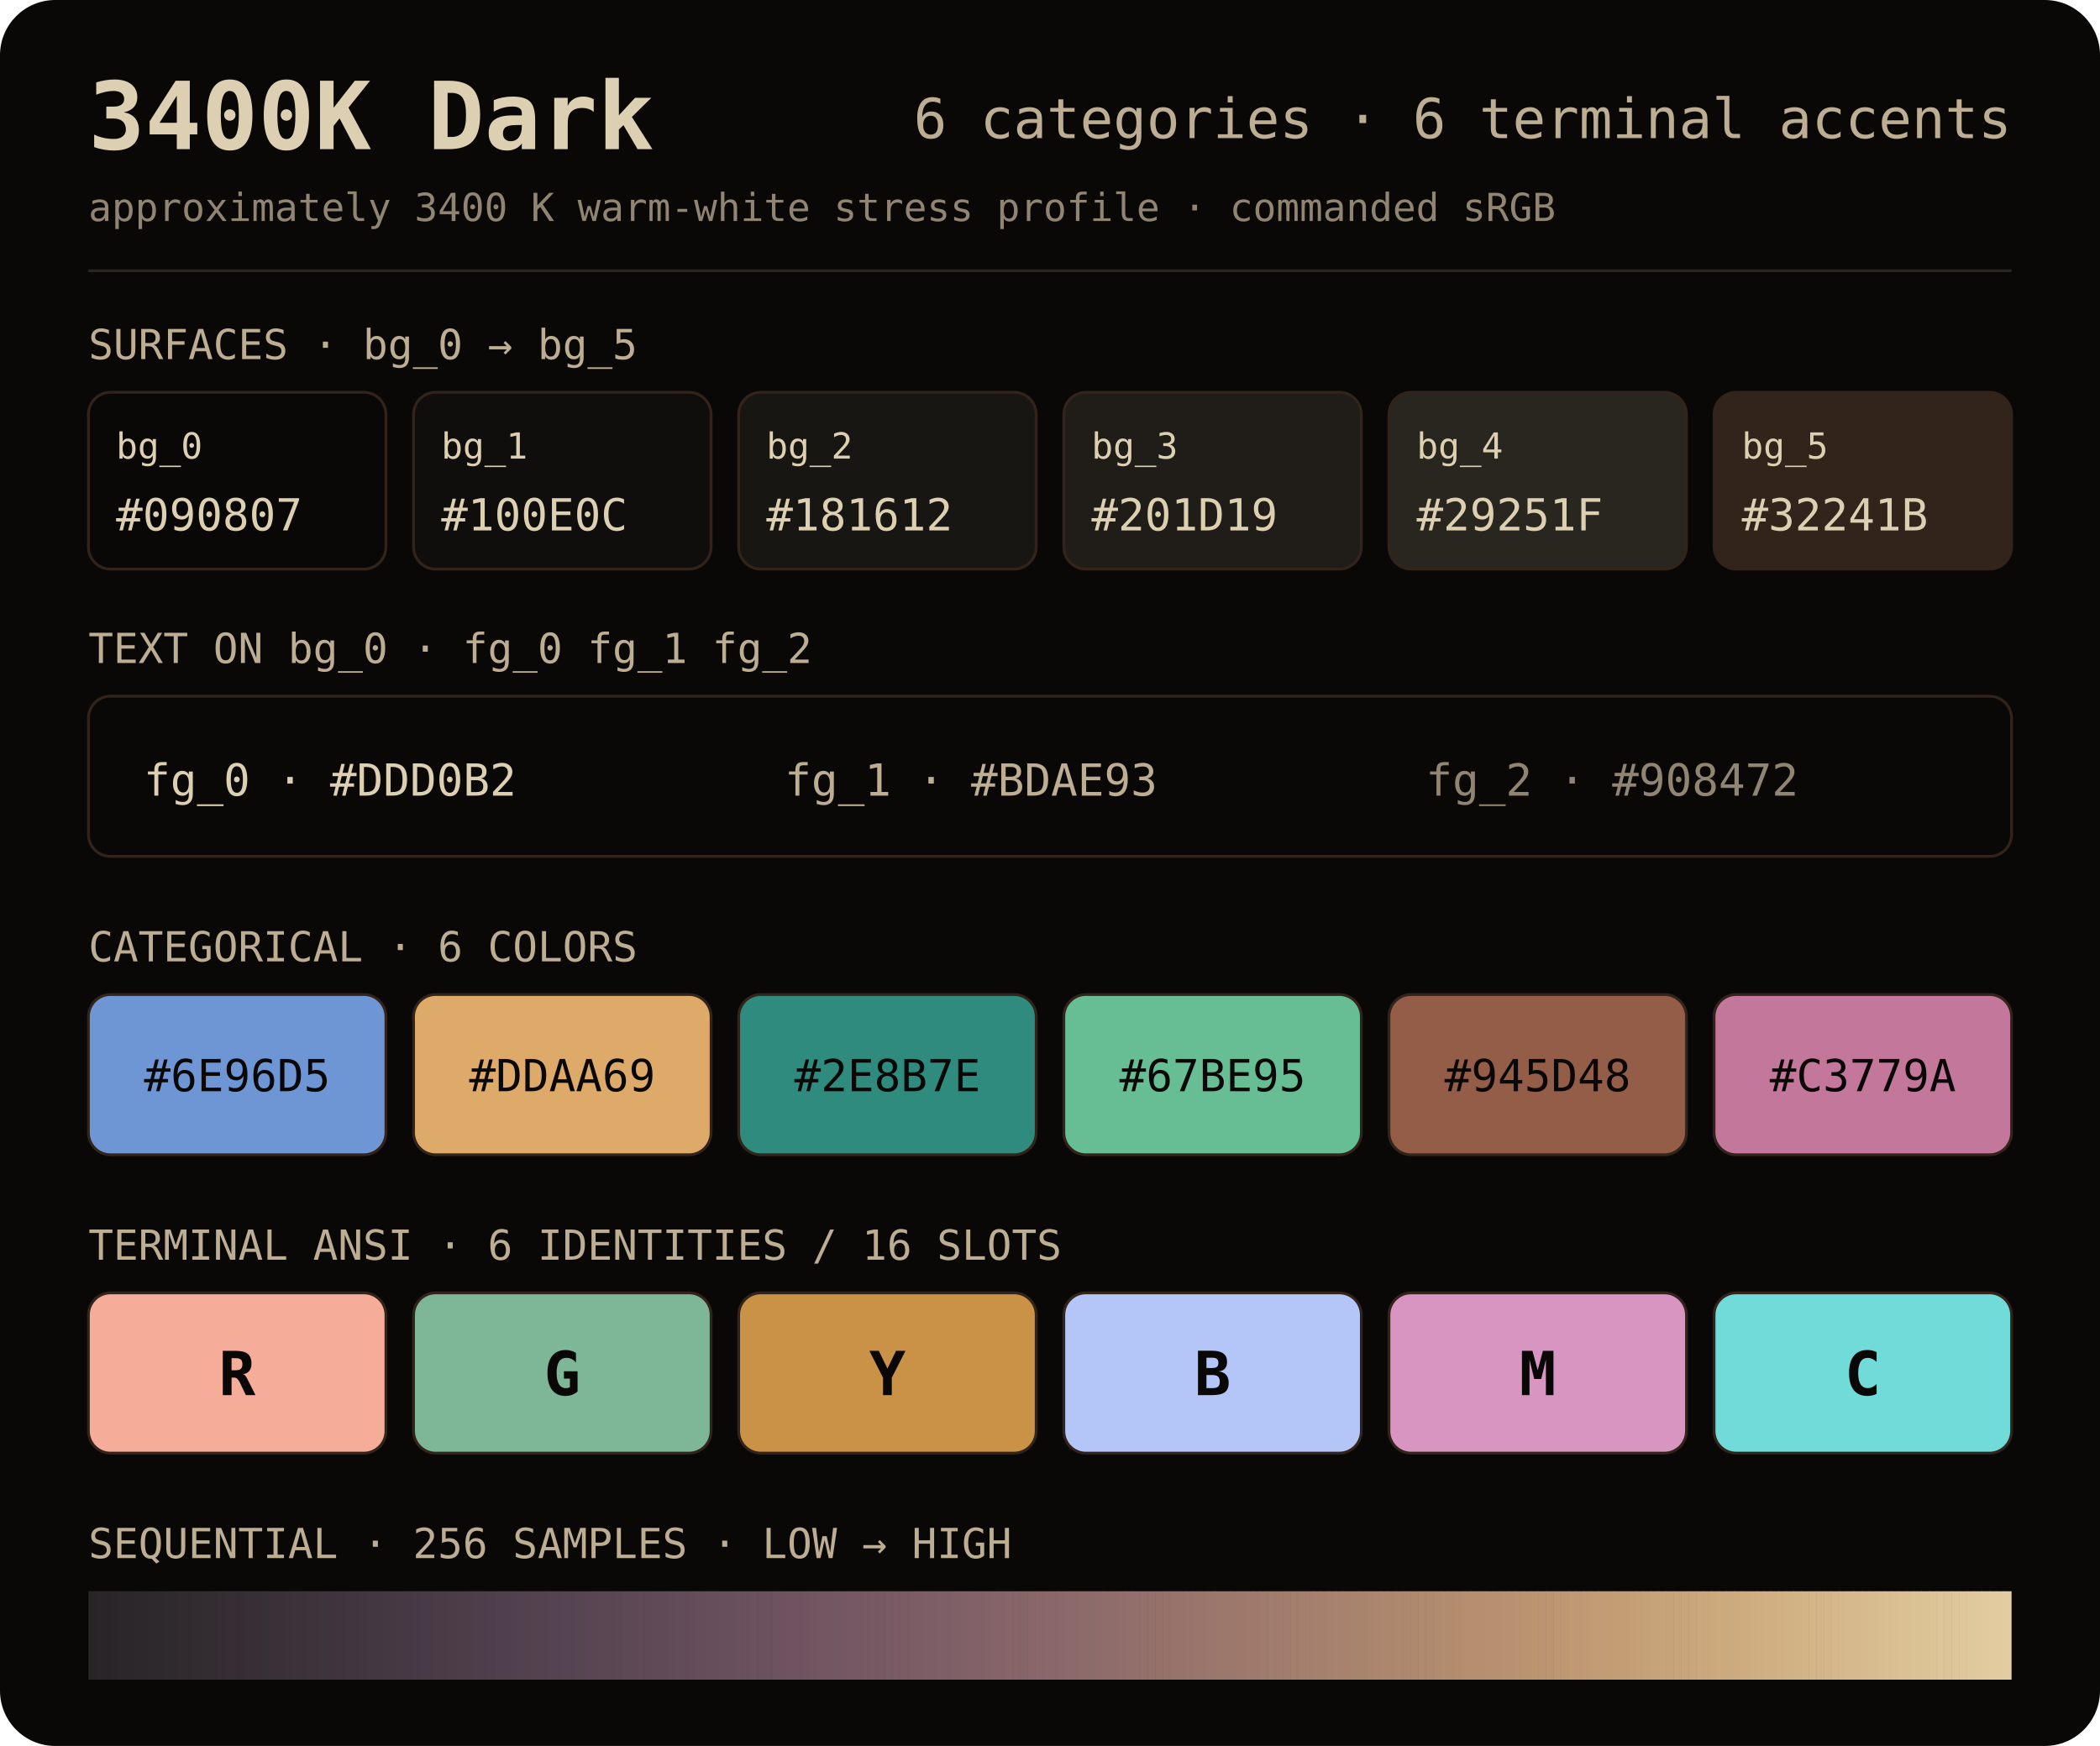
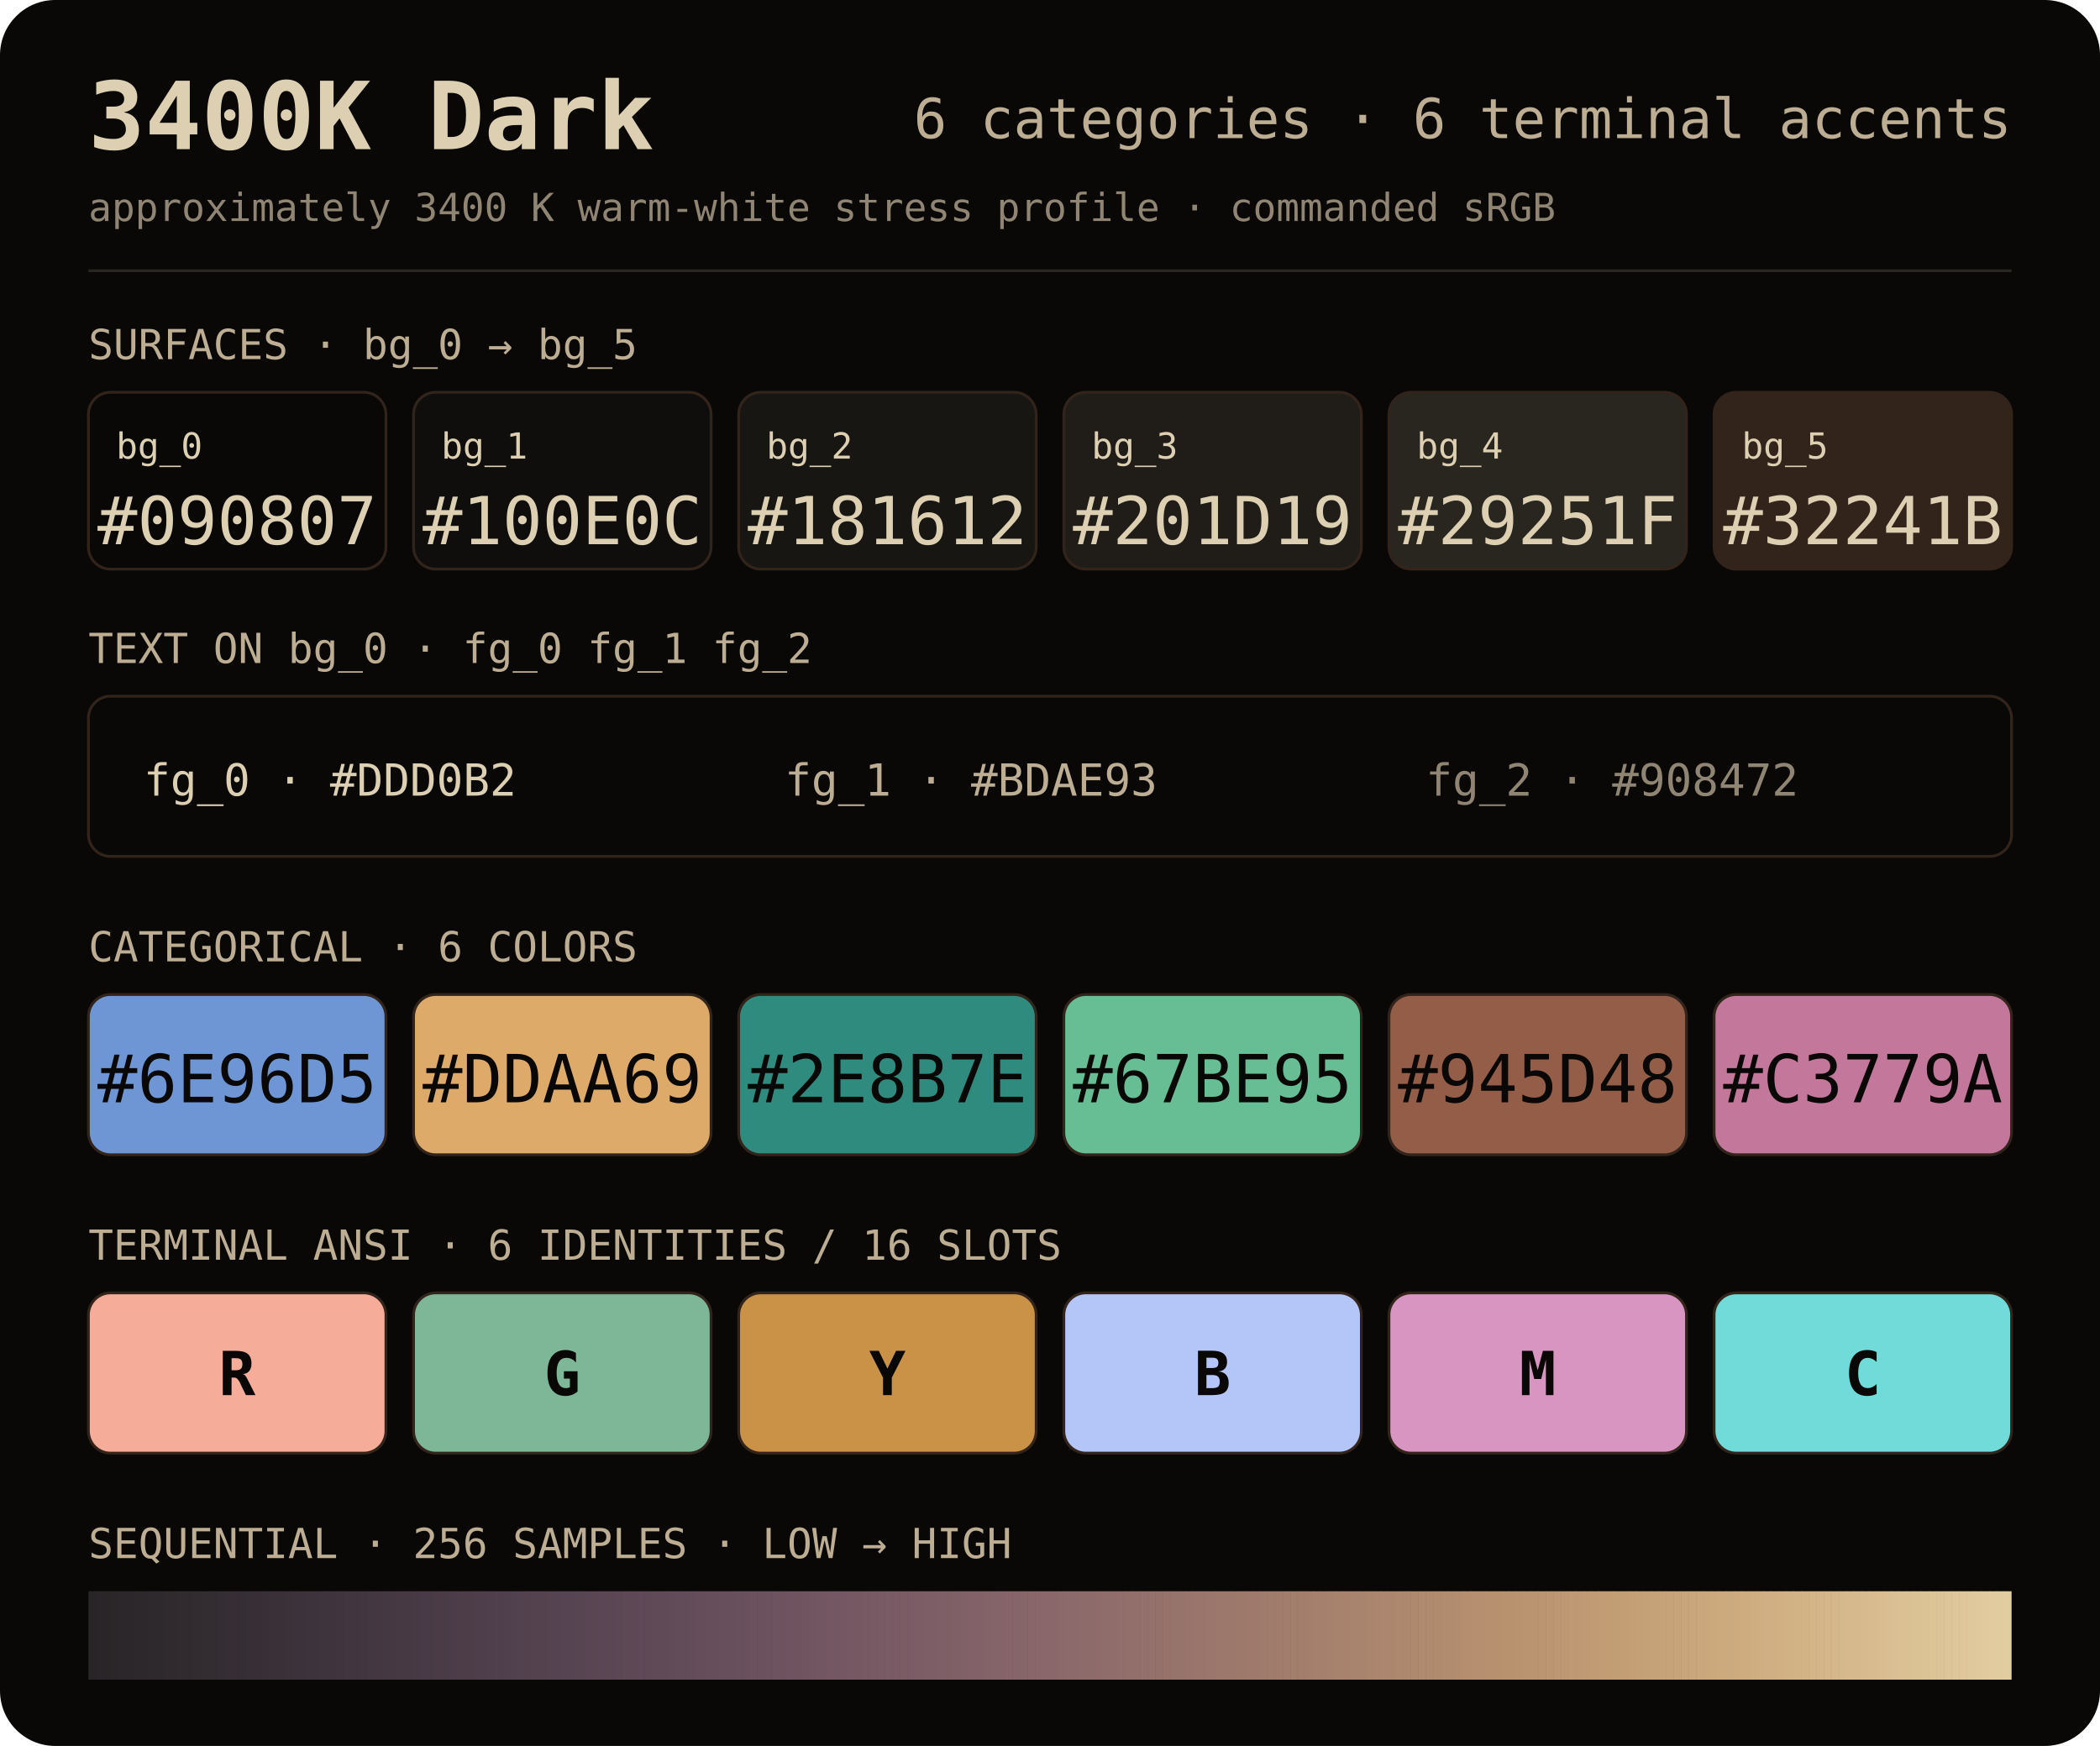
<svg xmlns="http://www.w3.org/2000/svg" width="760" height="632" viewBox="0 0 760 632">
  <rect width="100%" height="100%" rx="20" fill="#090807" />
  <text x="32" y="54" fill="#DDD0B2" font-size="34" font-family="ui-monospace, SFMono-Regular, Menlo, monospace" font-weight="700">3400K Dark</text>
  <text x="728" y="50" fill="#BDAE93" font-size="20" font-family="ui-monospace, SFMono-Regular, Menlo, monospace" text-anchor="end">6 categories · 6 terminal accents</text>
  <text x="32" y="80" fill="#908472" font-size="14" font-family="ui-monospace, SFMono-Regular, Menlo, monospace">approximately 3400 K warm-white stress profile · commanded sRGB</text>
  <line x1="32" y1="98" x2="728" y2="98" stroke="#29251F" />
  <text x="32" y="130" fill="#BDAE93" font-size="15" font-family="ui-monospace, SFMono-Regular, Menlo, monospace">SURFACES · bg_0 → bg_5</text>
  <rect x="32.00" y="142" width="107.67" height="64" rx="8" fill="#090807" stroke="#32241B" />
  <text x="42.0" y="166" fill="#DDD0B2" font-size="13" font-family="ui-monospace, SFMono-Regular, Menlo, monospace">bg_0</text>
-   <text x="42.0" y="192" fill="#DDD0B2" font-size="16" font-family="ui-monospace, SFMono-Regular, Menlo, monospace">#090807</text>
+   <text x="85.833" y="197" fill="#DDD0B2" font-size="24" font-family="ui-monospace, SFMono-Regular, Menlo, monospace" text-anchor="middle">#090807</text>
  <rect x="149.67" y="142" width="107.67" height="64" rx="8" fill="#100E0C" stroke="#32241B" />
  <text x="159.667" y="166" fill="#DDD0B2" font-size="13" font-family="ui-monospace, SFMono-Regular, Menlo, monospace">bg_1</text>
-   <text x="159.667" y="192" fill="#DDD0B2" font-size="16" font-family="ui-monospace, SFMono-Regular, Menlo, monospace">#100E0C</text>
+   <text x="203.5" y="197" fill="#DDD0B2" font-size="24" font-family="ui-monospace, SFMono-Regular, Menlo, monospace" text-anchor="middle">#100E0C</text>
  <rect x="267.33" y="142" width="107.67" height="64" rx="8" fill="#181612" stroke="#32241B" />
  <text x="277.333" y="166" fill="#DDD0B2" font-size="13" font-family="ui-monospace, SFMono-Regular, Menlo, monospace">bg_2</text>
-   <text x="277.333" y="192" fill="#DDD0B2" font-size="16" font-family="ui-monospace, SFMono-Regular, Menlo, monospace">#181612</text>
+   <text x="321.167" y="197" fill="#DDD0B2" font-size="24" font-family="ui-monospace, SFMono-Regular, Menlo, monospace" text-anchor="middle">#181612</text>
  <rect x="385.00" y="142" width="107.67" height="64" rx="8" fill="#201D19" stroke="#32241B" />
  <text x="395.0" y="166" fill="#DDD0B2" font-size="13" font-family="ui-monospace, SFMono-Regular, Menlo, monospace">bg_3</text>
-   <text x="395.0" y="192" fill="#DDD0B2" font-size="16" font-family="ui-monospace, SFMono-Regular, Menlo, monospace">#201D19</text>
+   <text x="438.833" y="197" fill="#DDD0B2" font-size="24" font-family="ui-monospace, SFMono-Regular, Menlo, monospace" text-anchor="middle">#201D19</text>
  <rect x="502.67" y="142" width="107.67" height="64" rx="8" fill="#29251F" stroke="#32241B" />
  <text x="512.667" y="166" fill="#DDD0B2" font-size="13" font-family="ui-monospace, SFMono-Regular, Menlo, monospace">bg_4</text>
-   <text x="512.667" y="192" fill="#DDD0B2" font-size="16" font-family="ui-monospace, SFMono-Regular, Menlo, monospace">#29251F</text>
+   <text x="556.5" y="197" fill="#DDD0B2" font-size="24" font-family="ui-monospace, SFMono-Regular, Menlo, monospace" text-anchor="middle">#29251F</text>
  <rect x="620.33" y="142" width="107.67" height="64" rx="8" fill="#32241B" stroke="#32241B" />
  <text x="630.333" y="166" fill="#DDD0B2" font-size="13" font-family="ui-monospace, SFMono-Regular, Menlo, monospace">bg_5</text>
-   <text x="630.333" y="192" fill="#DDD0B2" font-size="16" font-family="ui-monospace, SFMono-Regular, Menlo, monospace">#32241B</text>
+   <text x="674.167" y="197" fill="#DDD0B2" font-size="24" font-family="ui-monospace, SFMono-Regular, Menlo, monospace" text-anchor="middle">#32241B</text>
  <text x="32" y="240" fill="#BDAE93" font-size="15" font-family="ui-monospace, SFMono-Regular, Menlo, monospace">TEXT ON bg_0 · fg_0 fg_1 fg_2</text>
  <rect x="32" y="252" width="696" height="58" rx="8" fill="#090807" stroke="#32241B" />
  <text x="52" y="288" fill="#DDD0B2" font-size="16" font-family="ui-monospace, SFMono-Regular, Menlo, monospace">fg_0 · #DDD0B2</text>
  <text x="284" y="288" fill="#BDAE93" font-size="16" font-family="ui-monospace, SFMono-Regular, Menlo, monospace">fg_1 · #BDAE93</text>
  <text x="516" y="288" fill="#908472" font-size="16" font-family="ui-monospace, SFMono-Regular, Menlo, monospace">fg_2 · #908472</text>
  <text x="32" y="348" fill="#BDAE93" font-size="15" font-family="ui-monospace, SFMono-Regular, Menlo, monospace">CATEGORICAL · 6 COLORS</text>
  <rect x="32.00" y="360" width="107.67" height="58" rx="8" fill="#6E96D5" stroke="#32241B" />
-   <text x="85.833" y="395" fill="#090807" font-size="16" font-family="ui-monospace, SFMono-Regular, Menlo, monospace" text-anchor="middle">#6E96D5</text>
+   <text x="85.833" y="399" fill="#090807" font-size="24" font-family="ui-monospace, SFMono-Regular, Menlo, monospace" text-anchor="middle">#6E96D5</text>
  <rect x="149.67" y="360" width="107.67" height="58" rx="8" fill="#DDAA69" stroke="#32241B" />
-   <text x="203.5" y="395" fill="#090807" font-size="16" font-family="ui-monospace, SFMono-Regular, Menlo, monospace" text-anchor="middle">#DDAA69</text>
+   <text x="203.5" y="399" fill="#090807" font-size="24" font-family="ui-monospace, SFMono-Regular, Menlo, monospace" text-anchor="middle">#DDAA69</text>
  <rect x="267.33" y="360" width="107.67" height="58" rx="8" fill="#2E8B7E" stroke="#32241B" />
-   <text x="321.167" y="395" fill="#090807" font-size="16" font-family="ui-monospace, SFMono-Regular, Menlo, monospace" text-anchor="middle">#2E8B7E</text>
+   <text x="321.167" y="399" fill="#090807" font-size="24" font-family="ui-monospace, SFMono-Regular, Menlo, monospace" text-anchor="middle">#2E8B7E</text>
  <rect x="385.00" y="360" width="107.67" height="58" rx="8" fill="#67BE95" stroke="#32241B" />
-   <text x="438.833" y="395" fill="#090807" font-size="16" font-family="ui-monospace, SFMono-Regular, Menlo, monospace" text-anchor="middle">#67BE95</text>
+   <text x="438.833" y="399" fill="#090807" font-size="24" font-family="ui-monospace, SFMono-Regular, Menlo, monospace" text-anchor="middle">#67BE95</text>
  <rect x="502.67" y="360" width="107.67" height="58" rx="8" fill="#945D48" stroke="#32241B" />
-   <text x="556.5" y="395" fill="#090807" font-size="16" font-family="ui-monospace, SFMono-Regular, Menlo, monospace" text-anchor="middle">#945D48</text>
+   <text x="556.5" y="399" fill="#090807" font-size="24" font-family="ui-monospace, SFMono-Regular, Menlo, monospace" text-anchor="middle">#945D48</text>
  <rect x="620.33" y="360" width="107.67" height="58" rx="8" fill="#C3779A" stroke="#32241B" />
-   <text x="674.167" y="395" fill="#090807" font-size="16" font-family="ui-monospace, SFMono-Regular, Menlo, monospace" text-anchor="middle">#C3779A</text>
+   <text x="674.167" y="399" fill="#090807" font-size="24" font-family="ui-monospace, SFMono-Regular, Menlo, monospace" text-anchor="middle">#C3779A</text>
  <text x="32" y="456" fill="#BDAE93" font-size="15" font-family="ui-monospace, SFMono-Regular, Menlo, monospace">TERMINAL ANSI · 6 IDENTITIES / 16 SLOTS</text>
  <rect x="32.00" y="468" width="107.67" height="58" rx="8" fill="#F5AD9A" stroke="#32241B" />
  <text x="85.833" y="505" fill="#090807" font-size="22" font-family="ui-monospace, SFMono-Regular, Menlo, monospace" font-weight="700" text-anchor="middle">R</text>
  <rect x="149.67" y="468" width="107.67" height="58" rx="8" fill="#7EB798" stroke="#32241B" />
  <text x="203.5" y="505" fill="#090807" font-size="22" font-family="ui-monospace, SFMono-Regular, Menlo, monospace" font-weight="700" text-anchor="middle">G</text>
  <rect x="267.33" y="468" width="107.67" height="58" rx="8" fill="#CA9246" stroke="#32241B" />
  <text x="321.167" y="505" fill="#090807" font-size="22" font-family="ui-monospace, SFMono-Regular, Menlo, monospace" font-weight="700" text-anchor="middle">Y</text>
  <rect x="385.00" y="468" width="107.67" height="58" rx="8" fill="#B4C6F7" stroke="#32241B" />
  <text x="438.833" y="505" fill="#090807" font-size="22" font-family="ui-monospace, SFMono-Regular, Menlo, monospace" font-weight="700" text-anchor="middle">B</text>
  <rect x="502.67" y="468" width="107.67" height="58" rx="8" fill="#D895C2" stroke="#32241B" />
  <text x="556.5" y="505" fill="#090807" font-size="22" font-family="ui-monospace, SFMono-Regular, Menlo, monospace" font-weight="700" text-anchor="middle">M</text>
  <rect x="620.33" y="468" width="107.67" height="58" rx="8" fill="#70DBD8" stroke="#32241B" />
  <text x="674.167" y="505" fill="#090807" font-size="22" font-family="ui-monospace, SFMono-Regular, Menlo, monospace" font-weight="700" text-anchor="middle">C</text>
  <text x="32" y="564" fill="#BDAE93" font-size="15" font-family="ui-monospace, SFMono-Regular, Menlo, monospace">SEQUENTIAL · 256 SAMPLES · LOW → HIGH</text>
  <rect x="32" y="576" width="2.9" height="32" fill="#282527" />
  <rect x="34.719" y="576" width="2.9" height="32" fill="#292528" />
  <rect x="37.438" y="576" width="2.9" height="32" fill="#292628" />
  <rect x="40.156" y="576" width="2.9" height="32" fill="#2A2629" />
  <rect x="42.875" y="576" width="2.9" height="32" fill="#2B272A" />
  <rect x="45.594" y="576" width="2.9" height="32" fill="#2C272A" />
  <rect x="48.312" y="576" width="2.9" height="32" fill="#2C282B" />
  <rect x="51.031" y="576" width="2.9" height="32" fill="#2D282C" />
  <rect x="53.75" y="576" width="2.9" height="32" fill="#2E292C" />
  <rect x="56.469" y="576" width="2.9" height="32" fill="#2E292D" />
  <rect x="59.188" y="576" width="2.9" height="32" fill="#2F2A2E" />
  <rect x="61.906" y="576" width="2.9" height="32" fill="#302A2F" />
  <rect x="64.625" y="576" width="2.9" height="32" fill="#312B2F" />
  <rect x="67.344" y="576" width="2.9" height="32" fill="#312B30" />
  <rect x="70.062" y="576" width="2.9" height="32" fill="#322C31" />
  <rect x="72.781" y="576" width="2.9" height="32" fill="#332C31" />
  <rect x="75.5" y="576" width="2.9" height="32" fill="#332D32" />
  <rect x="78.219" y="576" width="2.9" height="32" fill="#342D33" />
  <rect x="80.938" y="576" width="2.9" height="32" fill="#352E33" />
  <rect x="83.656" y="576" width="2.9" height="32" fill="#362E34" />
  <rect x="86.375" y="576" width="2.9" height="32" fill="#362E35" />
  <rect x="89.094" y="576" width="2.9" height="32" fill="#372F36" />
  <rect x="91.812" y="576" width="2.9" height="32" fill="#382F36" />
  <rect x="94.531" y="576" width="2.9" height="32" fill="#383037" />
  <rect x="97.25" y="576" width="2.9" height="32" fill="#393038" />
  <rect x="99.969" y="576" width="2.9" height="32" fill="#3A3138" />
  <rect x="102.688" y="576" width="2.9" height="32" fill="#3B3139" />
  <rect x="105.406" y="576" width="2.9" height="32" fill="#3B323A" />
  <rect x="108.125" y="576" width="2.9" height="32" fill="#3C323B" />
  <rect x="110.844" y="576" width="2.9" height="32" fill="#3D333B" />
  <rect x="113.562" y="576" width="2.9" height="32" fill="#3E333C" />
  <rect x="116.281" y="576" width="2.9" height="32" fill="#3E343D" />
  <rect x="119" y="576" width="2.9" height="32" fill="#3F343D" />
  <rect x="121.719" y="576" width="2.9" height="32" fill="#40353E" />
  <rect x="124.438" y="576" width="2.9" height="32" fill="#41353F" />
  <rect x="127.156" y="576" width="2.9" height="32" fill="#413640" />
  <rect x="129.875" y="576" width="2.9" height="32" fill="#423640" />
  <rect x="132.594" y="576" width="2.9" height="32" fill="#433741" />
  <rect x="135.312" y="576" width="2.9" height="32" fill="#443742" />
  <rect x="138.031" y="576" width="2.9" height="32" fill="#443842" />
  <rect x="140.75" y="576" width="2.9" height="32" fill="#453843" />
  <rect x="143.469" y="576" width="2.9" height="32" fill="#463944" />
  <rect x="146.188" y="576" width="2.9" height="32" fill="#473944" />
  <rect x="148.906" y="576" width="2.9" height="32" fill="#473A45" />
  <rect x="151.625" y="576" width="2.9" height="32" fill="#483A46" />
  <rect x="154.344" y="576" width="2.9" height="32" fill="#493B46" />
  <rect x="157.062" y="576" width="2.9" height="32" fill="#4A3B47" />
  <rect x="159.781" y="576" width="2.9" height="32" fill="#4A3C47" />
  <rect x="162.5" y="576" width="2.9" height="32" fill="#4B3C48" />
  <rect x="165.219" y="576" width="2.9" height="32" fill="#4C3D49" />
  <rect x="167.938" y="576" width="2.9" height="32" fill="#4D3D49" />
  <rect x="170.656" y="576" width="2.9" height="32" fill="#4D3E4A" />
  <rect x="173.375" y="576" width="2.9" height="32" fill="#4E3E4B" />
  <rect x="176.094" y="576" width="2.9" height="32" fill="#4F3F4B" />
  <rect x="178.812" y="576" width="2.9" height="32" fill="#503F4C" />
  <rect x="181.531" y="576" width="2.9" height="32" fill="#50404C" />
  <rect x="184.25" y="576" width="2.9" height="32" fill="#51404D" />
  <rect x="186.969" y="576" width="2.9" height="32" fill="#52414E" />
  <rect x="189.688" y="576" width="2.9" height="32" fill="#53414E" />
  <rect x="192.406" y="576" width="2.9" height="32" fill="#54424F" />
  <rect x="195.125" y="576" width="2.9" height="32" fill="#54424F" />
  <rect x="197.844" y="576" width="2.9" height="32" fill="#554350" />
  <rect x="200.562" y="576" width="2.9" height="32" fill="#564351" />
  <rect x="203.281" y="576" width="2.9" height="32" fill="#574451" />
  <rect x="206" y="576" width="2.9" height="32" fill="#574452" />
  <rect x="208.719" y="576" width="2.9" height="32" fill="#584552" />
  <rect x="211.438" y="576" width="2.9" height="32" fill="#594553" />
  <rect x="214.156" y="576" width="2.9" height="32" fill="#5A4653" />
  <rect x="216.875" y="576" width="2.9" height="32" fill="#5B4654" />
  <rect x="219.594" y="576" width="2.9" height="32" fill="#5B4754" />
  <rect x="222.312" y="576" width="2.9" height="32" fill="#5C4755" />
  <rect x="225.031" y="576" width="2.9" height="32" fill="#5D4855" />
  <rect x="227.75" y="576" width="2.9" height="32" fill="#5E4856" />
  <rect x="230.469" y="576" width="2.9" height="32" fill="#5F4956" />
  <rect x="233.188" y="576" width="2.9" height="32" fill="#5F4957" />
  <rect x="235.906" y="576" width="2.9" height="32" fill="#604A57" />
  <rect x="238.625" y="576" width="2.9" height="32" fill="#614A58" />
  <rect x="241.344" y="576" width="2.9" height="32" fill="#624B58" />
  <rect x="244.062" y="576" width="2.9" height="32" fill="#634C59" />
  <rect x="246.781" y="576" width="2.9" height="32" fill="#634C59" />
  <rect x="249.5" y="576" width="2.9" height="32" fill="#644D5A" />
  <rect x="252.219" y="576" width="2.9" height="32" fill="#654D5A" />
  <rect x="254.938" y="576" width="2.9" height="32" fill="#664E5B" />
  <rect x="257.656" y="576" width="2.9" height="32" fill="#674E5B" />
  <rect x="260.375" y="576" width="2.9" height="32" fill="#674F5C" />
  <rect x="263.094" y="576" width="2.9" height="32" fill="#684F5C" />
  <rect x="265.812" y="576" width="2.9" height="32" fill="#69505D" />
  <rect x="268.531" y="576" width="2.9" height="32" fill="#6A505D" />
  <rect x="271.25" y="576" width="2.9" height="32" fill="#6B515E" />
  <rect x="273.969" y="576" width="2.9" height="32" fill="#6B515E" />
  <rect x="276.688" y="576" width="2.9" height="32" fill="#6C525E" />
  <rect x="279.406" y="576" width="2.9" height="32" fill="#6D525F" />
  <rect x="282.125" y="576" width="2.9" height="32" fill="#6E535F" />
  <rect x="284.844" y="576" width="2.9" height="32" fill="#6F5360" />
  <rect x="287.562" y="576" width="2.9" height="32" fill="#6F5460" />
  <rect x="290.281" y="576" width="2.9" height="32" fill="#705561" />
  <rect x="293" y="576" width="2.9" height="32" fill="#715561" />
  <rect x="295.719" y="576" width="2.9" height="32" fill="#725661" />
  <rect x="298.438" y="576" width="2.9" height="32" fill="#735662" />
  <rect x="301.156" y="576" width="2.9" height="32" fill="#735762" />
  <rect x="303.875" y="576" width="2.9" height="32" fill="#745762" />
  <rect x="306.594" y="576" width="2.9" height="32" fill="#755863" />
  <rect x="309.312" y="576" width="2.9" height="32" fill="#765863" />
  <rect x="312.031" y="576" width="2.9" height="32" fill="#775964" />
  <rect x="314.75" y="576" width="2.9" height="32" fill="#775A64" />
  <rect x="317.469" y="576" width="2.9" height="32" fill="#785A64" />
  <rect x="320.188" y="576" width="2.9" height="32" fill="#795B65" />
  <rect x="322.906" y="576" width="2.9" height="32" fill="#7A5B65" />
  <rect x="325.625" y="576" width="2.9" height="32" fill="#7B5C65" />
  <rect x="328.344" y="576" width="2.9" height="32" fill="#7B5C66" />
  <rect x="331.062" y="576" width="2.9" height="32" fill="#7C5D66" />
  <rect x="333.781" y="576" width="2.9" height="32" fill="#7D5E66" />
  <rect x="336.5" y="576" width="2.9" height="32" fill="#7E5E66" />
  <rect x="339.219" y="576" width="2.9" height="32" fill="#7E5F67" />
  <rect x="341.938" y="576" width="2.9" height="32" fill="#7F5F67" />
  <rect x="344.656" y="576" width="2.9" height="32" fill="#806067" />
  <rect x="347.375" y="576" width="2.9" height="32" fill="#816168" />
  <rect x="350.094" y="576" width="2.9" height="32" fill="#826168" />
  <rect x="352.812" y="576" width="2.9" height="32" fill="#826268" />
  <rect x="355.531" y="576" width="2.9" height="32" fill="#836268" />
  <rect x="358.25" y="576" width="2.9" height="32" fill="#846369" />
  <rect x="360.969" y="576" width="2.9" height="32" fill="#856469" />
  <rect x="363.688" y="576" width="2.9" height="32" fill="#866469" />
  <rect x="366.406" y="576" width="2.9" height="32" fill="#866569" />
  <rect x="369.125" y="576" width="2.9" height="32" fill="#876669" />
  <rect x="371.844" y="576" width="2.9" height="32" fill="#88666A" />
  <rect x="374.562" y="576" width="2.9" height="32" fill="#89676A" />
  <rect x="377.281" y="576" width="2.9" height="32" fill="#89676A" />
  <rect x="380" y="576" width="2.9" height="32" fill="#8A686A" />
  <rect x="382.719" y="576" width="2.9" height="32" fill="#8B696A" />
  <rect x="385.438" y="576" width="2.9" height="32" fill="#8C696A" />
  <rect x="388.156" y="576" width="2.9" height="32" fill="#8C6A6B" />
  <rect x="390.875" y="576" width="2.9" height="32" fill="#8D6B6B" />
  <rect x="393.594" y="576" width="2.9" height="32" fill="#8E6B6B" />
  <rect x="396.312" y="576" width="2.9" height="32" fill="#8F6C6B" />
  <rect x="399.031" y="576" width="2.9" height="32" fill="#8F6D6B" />
  <rect x="401.75" y="576" width="2.9" height="32" fill="#906D6B" />
  <rect x="404.469" y="576" width="2.9" height="32" fill="#916E6B" />
  <rect x="407.188" y="576" width="2.9" height="32" fill="#926F6B" />
  <rect x="409.906" y="576" width="2.9" height="32" fill="#926F6B" />
  <rect x="412.625" y="576" width="2.9" height="32" fill="#93706B" />
  <rect x="415.344" y="576" width="2.9" height="32" fill="#94716B" />
  <rect x="418.062" y="576" width="2.9" height="32" fill="#95716B" />
  <rect x="420.781" y="576" width="2.9" height="32" fill="#96726B" />
  <rect x="423.5" y="576" width="2.9" height="32" fill="#96736B" />
  <rect x="426.219" y="576" width="2.9" height="32" fill="#97736C" />
  <rect x="428.938" y="576" width="2.9" height="32" fill="#98746C" />
  <rect x="431.656" y="576" width="2.9" height="32" fill="#99756C" />
  <rect x="434.375" y="576" width="2.9" height="32" fill="#99756C" />
  <rect x="437.094" y="576" width="2.9" height="32" fill="#9A766C" />
  <rect x="439.812" y="576" width="2.9" height="32" fill="#9B776C" />
  <rect x="442.531" y="576" width="2.9" height="32" fill="#9C776C" />
  <rect x="445.25" y="576" width="2.9" height="32" fill="#9C786C" />
  <rect x="447.969" y="576" width="2.9" height="32" fill="#9D796C" />
  <rect x="450.688" y="576" width="2.9" height="32" fill="#9E796C" />
  <rect x="453.406" y="576" width="2.9" height="32" fill="#9F7A6C" />
  <rect x="456.125" y="576" width="2.9" height="32" fill="#9F7B6C" />
  <rect x="458.844" y="576" width="2.9" height="32" fill="#A07C6C" />
  <rect x="461.562" y="576" width="2.9" height="32" fill="#A17C6D" />
  <rect x="464.281" y="576" width="2.9" height="32" fill="#A27D6D" />
  <rect x="467" y="576" width="2.9" height="32" fill="#A27E6D" />
  <rect x="469.719" y="576" width="2.9" height="32" fill="#A37E6D" />
  <rect x="472.438" y="576" width="2.9" height="32" fill="#A47F6D" />
  <rect x="475.156" y="576" width="2.9" height="32" fill="#A5806D" />
  <rect x="477.875" y="576" width="2.9" height="32" fill="#A5806D" />
  <rect x="480.594" y="576" width="2.9" height="32" fill="#A6816D" />
  <rect x="483.312" y="576" width="2.9" height="32" fill="#A7826D" />
  <rect x="486.031" y="576" width="2.9" height="32" fill="#A8826D" />
  <rect x="488.75" y="576" width="2.9" height="32" fill="#A8836D" />
  <rect x="491.469" y="576" width="2.9" height="32" fill="#A9846D" />
  <rect x="494.188" y="576" width="2.9" height="32" fill="#AA856D" />
  <rect x="496.906" y="576" width="2.9" height="32" fill="#AB856E" />
  <rect x="499.625" y="576" width="2.9" height="32" fill="#AC866E" />
  <rect x="502.344" y="576" width="2.9" height="32" fill="#AC876E" />
  <rect x="505.062" y="576" width="2.9" height="32" fill="#AD876E" />
  <rect x="507.781" y="576" width="2.9" height="32" fill="#AE886E" />
  <rect x="510.5" y="576" width="2.9" height="32" fill="#AF896E" />
  <rect x="513.219" y="576" width="2.9" height="32" fill="#AF8A6E" />
  <rect x="515.938" y="576" width="2.9" height="32" fill="#B08A6E" />
  <rect x="518.656" y="576" width="2.9" height="32" fill="#B18B6E" />
  <rect x="521.375" y="576" width="2.9" height="32" fill="#B28C6E" />
  <rect x="524.094" y="576" width="2.9" height="32" fill="#B28C6E" />
  <rect x="526.812" y="576" width="2.9" height="32" fill="#B38D6E" />
  <rect x="529.531" y="576" width="2.9" height="32" fill="#B48E6F" />
  <rect x="532.25" y="576" width="2.9" height="32" fill="#B58F6F" />
  <rect x="534.969" y="576" width="2.9" height="32" fill="#B58F6F" />
  <rect x="537.688" y="576" width="2.9" height="32" fill="#B6906F" />
  <rect x="540.406" y="576" width="2.9" height="32" fill="#B7916F" />
  <rect x="543.125" y="576" width="2.9" height="32" fill="#B8926F" />
  <rect x="545.844" y="576" width="2.9" height="32" fill="#B89270" />
  <rect x="548.562" y="576" width="2.9" height="32" fill="#B99370" />
  <rect x="551.281" y="576" width="2.9" height="32" fill="#BA9470" />
  <rect x="554" y="576" width="2.9" height="32" fill="#BB9570" />
  <rect x="556.719" y="576" width="2.9" height="32" fill="#BB9571" />
  <rect x="559.438" y="576" width="2.9" height="32" fill="#BC9671" />
  <rect x="562.156" y="576" width="2.9" height="32" fill="#BD9771" />
  <rect x="564.875" y="576" width="2.9" height="32" fill="#BD9872" />
  <rect x="567.594" y="576" width="2.9" height="32" fill="#BE9972" />
  <rect x="570.312" y="576" width="2.9" height="32" fill="#BF9973" />
  <rect x="573.031" y="576" width="2.9" height="32" fill="#C09A73" />
  <rect x="575.75" y="576" width="2.9" height="32" fill="#C09B73" />
  <rect x="578.469" y="576" width="2.9" height="32" fill="#C19C74" />
  <rect x="581.188" y="576" width="2.9" height="32" fill="#C29D74" />
  <rect x="583.906" y="576" width="2.9" height="32" fill="#C29E75" />
  <rect x="586.625" y="576" width="2.9" height="32" fill="#C39E75" />
  <rect x="589.344" y="576" width="2.9" height="32" fill="#C49F76" />
  <rect x="592.062" y="576" width="2.9" height="32" fill="#C4A076" />
  <rect x="594.781" y="576" width="2.9" height="32" fill="#C5A177" />
  <rect x="597.5" y="576" width="2.9" height="32" fill="#C6A278" />
  <rect x="600.219" y="576" width="2.9" height="32" fill="#C6A378" />
  <rect x="602.938" y="576" width="2.9" height="32" fill="#C7A379" />
  <rect x="605.656" y="576" width="2.9" height="32" fill="#C8A47A" />
  <rect x="608.375" y="576" width="2.9" height="32" fill="#C8A57A" />
  <rect x="611.094" y="576" width="2.9" height="32" fill="#C9A67B" />
  <rect x="613.812" y="576" width="2.9" height="32" fill="#CAA77C" />
  <rect x="616.531" y="576" width="2.9" height="32" fill="#CAA87C" />
  <rect x="619.25" y="576" width="2.9" height="32" fill="#CBA97D" />
  <rect x="621.969" y="576" width="2.9" height="32" fill="#CCAA7E" />
  <rect x="624.688" y="576" width="2.9" height="32" fill="#CCAA7F" />
  <rect x="627.406" y="576" width="2.9" height="32" fill="#CDAB7F" />
  <rect x="630.125" y="576" width="2.9" height="32" fill="#CEAC80" />
  <rect x="632.844" y="576" width="2.9" height="32" fill="#CEAD81" />
  <rect x="635.562" y="576" width="2.9" height="32" fill="#CFAE82" />
  <rect x="638.281" y="576" width="2.9" height="32" fill="#CFAF83" />
  <rect x="641" y="576" width="2.9" height="32" fill="#D0B083" />
  <rect x="643.719" y="576" width="2.9" height="32" fill="#D1B184" />
  <rect x="646.438" y="576" width="2.9" height="32" fill="#D1B285" />
  <rect x="649.156" y="576" width="2.9" height="32" fill="#D2B386" />
  <rect x="651.875" y="576" width="2.9" height="32" fill="#D2B487" />
  <rect x="654.594" y="576" width="2.9" height="32" fill="#D3B588" />
  <rect x="657.312" y="576" width="2.9" height="32" fill="#D3B589" />
  <rect x="660.031" y="576" width="2.9" height="32" fill="#D4B68A" />
  <rect x="662.75" y="576" width="2.9" height="32" fill="#D5B78B" />
  <rect x="665.469" y="576" width="2.9" height="32" fill="#D5B88C" />
  <rect x="668.188" y="576" width="2.9" height="32" fill="#D6B98D" />
  <rect x="670.906" y="576" width="2.9" height="32" fill="#D6BA8E" />
  <rect x="673.625" y="576" width="2.9" height="32" fill="#D7BB8F" />
  <rect x="676.344" y="576" width="2.9" height="32" fill="#D8BC90" />
  <rect x="679.062" y="576" width="2.9" height="32" fill="#D8BD91" />
  <rect x="681.781" y="576" width="2.9" height="32" fill="#D9BE92" />
  <rect x="684.5" y="576" width="2.9" height="32" fill="#D9BF93" />
  <rect x="687.219" y="576" width="2.9" height="32" fill="#DAC093" />
  <rect x="689.938" y="576" width="2.9" height="32" fill="#DAC194" />
  <rect x="692.656" y="576" width="2.9" height="32" fill="#DBC295" />
  <rect x="695.375" y="576" width="2.9" height="32" fill="#DCC396" />
  <rect x="698.094" y="576" width="2.9" height="32" fill="#DCC497" />
  <rect x="700.812" y="576" width="2.9" height="32" fill="#DDC498" />
  <rect x="703.531" y="576" width="2.9" height="32" fill="#DDC599" />
  <rect x="706.25" y="576" width="2.9" height="32" fill="#DEC69A" />
  <rect x="708.969" y="576" width="2.9" height="32" fill="#DFC79B" />
  <rect x="711.688" y="576" width="2.9" height="32" fill="#DFC89C" />
  <rect x="714.406" y="576" width="2.9" height="32" fill="#E0C99D" />
  <rect x="717.125" y="576" width="2.9" height="32" fill="#E0CA9E" />
  <rect x="719.844" y="576" width="2.9" height="32" fill="#E1CB9F" />
  <rect x="722.562" y="576" width="2.9" height="32" fill="#E1CCA0" />
  <rect x="725.281" y="576" width="2.719" height="32" fill="#E2CDA1" />
</svg>
